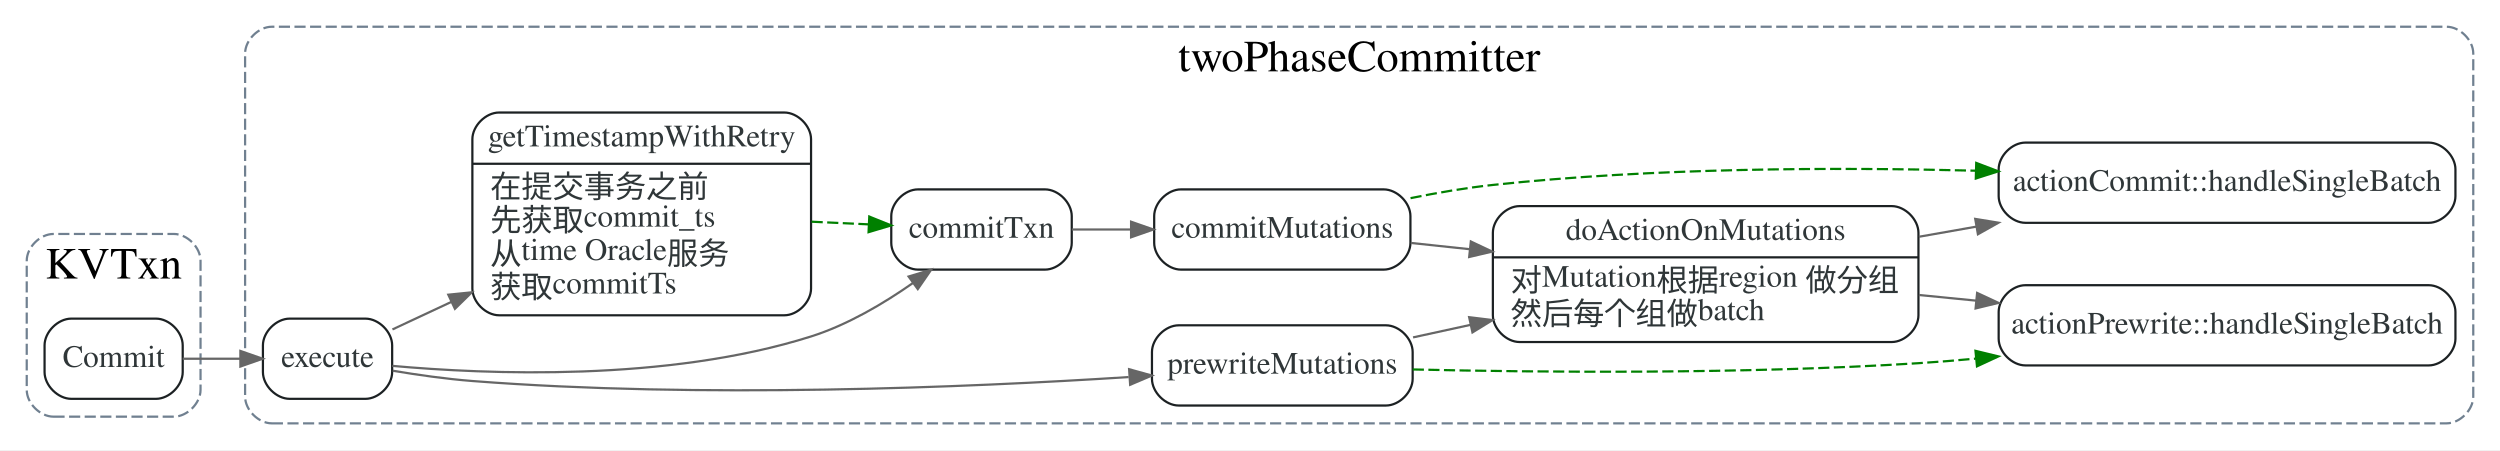
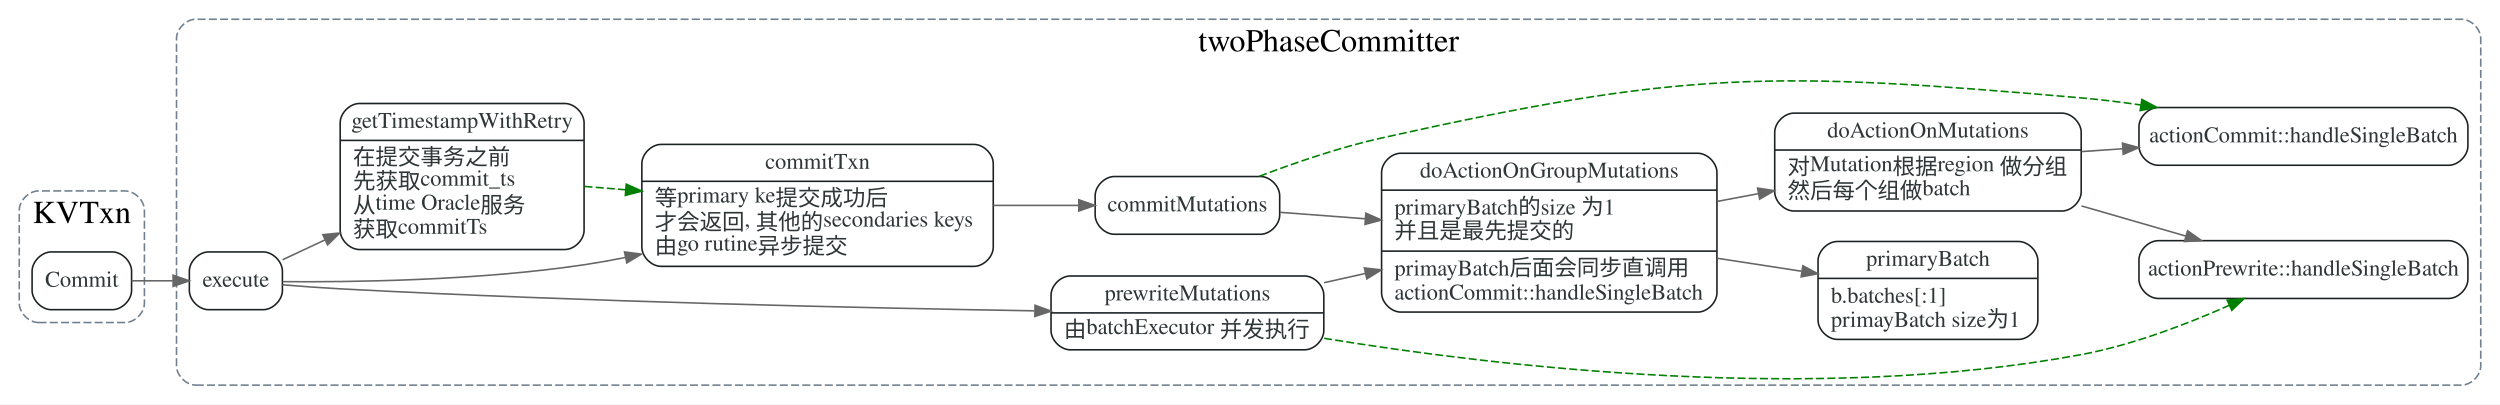
- <svg xmlns="http://www.w3.org/2000/svg" width="1122pt" height="202pt" viewBox="0.00 0.00 1122.00 202.00">
-   <g id="graph0" class="graph" transform="scale(1 1) rotate(0) translate(4 198)">
-     <polygon fill="white" stroke="transparent" points="-4,4 -4,-198 1118,-198 1118,4 -4,4" />
+ <svg xmlns="http://www.w3.org/2000/svg" width="1558pt" height="252pt" viewBox="0.00 0.00 1558.00 252.00">
+   <g id="graph0" class="graph" transform="scale(1 1) rotate(0) translate(4 248)">
+     <polygon fill="white" stroke="transparent" points="-4,4 -4,-248 1554,-248 1554,4 -4,4" />
    <g id="clust1" class="cluster">
-       <path fill="none" stroke="slategrey" stroke-dasharray="5,2" d="M118,-8C118,-8 1094,-8 1094,-8 1100,-8 1106,-14 1106,-20 1106,-20 1106,-174 1106,-174 1106,-180 1100,-186 1094,-186 1094,-186 118,-186 118,-186 112,-186 106,-180 106,-174 106,-174 106,-20 106,-20 106,-14 112,-8 118,-8" />
-       <text text-anchor="middle" x="606" y="-166" font-family="Times,serif" font-size="20.00">twoPhaseCommitter</text>
+       <path fill="none" stroke="slategrey" stroke-dasharray="5,2" d="M118,-8C118,-8 1530,-8 1530,-8 1536,-8 1542,-14 1542,-20 1542,-20 1542,-224 1542,-224 1542,-230 1536,-236 1530,-236 1530,-236 118,-236 118,-236 112,-236 106,-230 106,-224 106,-224 106,-20 106,-20 106,-14 112,-8 118,-8" />
+       <text text-anchor="middle" x="824" y="-216" font-family="Times,serif" font-size="20.00">twoPhaseCommitter</text>
    </g>
-     <g id="clust5" class="cluster">
-       <path fill="none" stroke="slategrey" stroke-dasharray="5,2" d="M20,-11C20,-11 74,-11 74,-11 80,-11 86,-17 86,-23 86,-23 86,-81 86,-81 86,-87 80,-93 74,-93 74,-93 20,-93 20,-93 14,-93 8,-87 8,-81 8,-81 8,-23 8,-23 8,-17 14,-11 20,-11" />
-       <text text-anchor="middle" x="47" y="-73" font-family="Times,serif" font-size="20.00">KVTxn</text>
+     <g id="clust6" class="cluster">
+       <path fill="none" stroke="slategrey" stroke-dasharray="5,2" d="M20,-47C20,-47 74,-47 74,-47 80,-47 86,-53 86,-59 86,-59 86,-117 86,-117 86,-123 80,-129 74,-129 74,-129 20,-129 20,-129 14,-129 8,-123 8,-117 8,-117 8,-59 8,-59 8,-53 14,-47 20,-47" />
+       <text text-anchor="middle" x="47" y="-109" font-family="Times,serif" font-size="20.00">KVTxn</text>
    </g>
    <g id="node1" class="node">
-       <path fill="none" stroke="#1c2123" d="M160,-55C160,-55 126,-55 126,-55 120,-55 114,-49 114,-43 114,-43 114,-31 114,-31 114,-25 120,-19 126,-19 126,-19 160,-19 160,-19 166,-19 172,-25 172,-31 172,-31 172,-43 172,-43 172,-49 166,-55 160,-55" />
-       <text text-anchor="middle" x="143" y="-33.3" font-family="Times,serif" font-size="14.00" fill="#2f3638">execute</text>
+       <path fill="none" stroke="#1c2123" d="M160,-91C160,-91 126,-91 126,-91 120,-91 114,-85 114,-79 114,-79 114,-67 114,-67 114,-61 120,-55 126,-55 126,-55 160,-55 160,-55 166,-55 172,-61 172,-67 172,-67 172,-79 172,-79 172,-85 166,-91 160,-91" />
+       <text text-anchor="middle" x="143" y="-69.3" font-family="Times,serif" font-size="14.00" fill="#2f3638">execute</text>
    </g>
    <g id="node2" class="node">
-       <path fill="none" stroke="#1c2123" d="M618,-52C618,-52 525,-52 525,-52 519,-52 513,-46 513,-40 513,-40 513,-28 513,-28 513,-22 519,-16 525,-16 525,-16 618,-16 618,-16 624,-16 630,-22 630,-28 630,-28 630,-40 630,-40 630,-46 624,-52 618,-52" />
-       <text text-anchor="middle" x="571.5" y="-30.3" font-family="Times,serif" font-size="14.00" fill="#2f3638">prewriteMutations</text>
+       <path fill="none" stroke="#1c2123" d="M663,-30C663,-30 809,-30 809,-30 815,-30 821,-36 821,-42 821,-42 821,-64 821,-64 821,-70 815,-76 809,-76 809,-76 663,-76 663,-76 657,-76 651,-70 651,-64 651,-64 651,-42 651,-42 651,-36 657,-30 663,-30" />
+       <text text-anchor="middle" x="736" y="-60.8" font-family="Times,serif" font-size="14.00" fill="#2f3638">prewriteMutations</text>
+       <polyline fill="none" stroke="#1c2123" points="651,-53 821,-53 " />
+       <text text-anchor="start" x="659" y="-37.8" font-family="Times,serif" font-size="14.00" fill="#2f3638">由batchExecutor 并发执行</text>
    </g>
    <g id="edge1" class="edge">
-       <path fill="none" stroke="#666666" d="M172.24,-31.62C183.35,-29.76 196.23,-27.91 208,-27 310.43,-19.05 429.61,-24.08 502.54,-28.77" />
-       <polygon fill="#666666" stroke="#666666" points="502.74,-32.3 512.95,-29.46 503.21,-25.31 502.74,-32.3" />
+       <path fill="none" stroke="#666666" d="M172.02,-70.51C183.2,-69.59 196.2,-68.63 208,-68 359.26,-59.94 535.18,-56.04 640.68,-54.28" />
+       <polygon fill="#666666" stroke="#666666" points="641.04,-57.77 650.98,-54.11 640.92,-50.77 641.04,-57.77" />
    </g>
    <g id="node3" class="node">
-       <path fill="none" stroke="#1c2123" d="M465,-113C465,-113 408,-113 408,-113 402,-113 396,-107 396,-101 396,-101 396,-89 396,-89 396,-83 402,-77 408,-77 408,-77 465,-77 465,-77 471,-77 477,-83 477,-89 477,-89 477,-101 477,-101 477,-107 471,-113 465,-113" />
-       <text text-anchor="middle" x="436.5" y="-91.3" font-family="Times,serif" font-size="14.00" fill="#2f3638">commitTxn</text>
+       <path fill="none" stroke="#1c2123" d="M408,-82C408,-82 603,-82 603,-82 609,-82 615,-88 615,-94 615,-94 615,-146 615,-146 615,-152 609,-158 603,-158 603,-158 408,-158 408,-158 402,-158 396,-152 396,-146 396,-146 396,-94 396,-94 396,-88 402,-82 408,-82" />
+       <text text-anchor="middle" x="505.5" y="-142.8" font-family="Times,serif" font-size="14.00" fill="#2f3638">commitTxn</text>
+       <polyline fill="none" stroke="#1c2123" points="396,-135 615,-135 " />
+       <text text-anchor="start" x="404" y="-119.8" font-family="Times,serif" font-size="14.00" fill="#2f3638">等primary ke提交成功后</text>
+       <text text-anchor="start" x="404" y="-104.8" font-family="Times,serif" font-size="14.00" fill="#2f3638"> 才会返回, 其他的secondaries keys</text>
+       <text text-anchor="start" x="404" y="-89.8" font-family="Times,serif" font-size="14.00" fill="#2f3638"> 由go rutine异步提交</text>
    </g>
    <g id="edge2" class="edge">
-       <path fill="none" stroke="#666666" d="M172.07,-33.8C214.06,-30 295.21,-26.51 360,-47 376.28,-52.15 392.5,-61.72 405.71,-70.98" />
-       <polygon fill="#666666" stroke="#666666" points="403.78,-73.9 413.92,-76.96 407.9,-68.25 403.78,-73.9" />
+       <path fill="none" stroke="#666666" d="M172.14,-72.48C213.53,-72.12 293.17,-73 360,-83 368.47,-84.27 377.16,-85.82 385.87,-87.57" />
+       <polygon fill="#666666" stroke="#666666" points="385.2,-91.01 395.71,-89.63 386.63,-84.16 385.2,-91.01" />
    </g>
    <g id="node4" class="node">
-       <path fill="none" stroke="#1c2123" d="M220,-56.5C220,-56.5 348,-56.5 348,-56.5 354,-56.5 360,-62.5 360,-68.5 360,-68.5 360,-135.5 360,-135.5 360,-141.5 354,-147.5 348,-147.5 348,-147.5 220,-147.5 220,-147.5 214,-147.5 208,-141.5 208,-135.5 208,-135.5 208,-68.5 208,-68.5 208,-62.5 214,-56.5 220,-56.5" />
-       <text text-anchor="middle" x="284" y="-132.3" font-family="Times,serif" font-size="14.00" fill="#2f3638">getTimestampWithRetry</text>
-       <polyline fill="none" stroke="#1c2123" points="208,-124.5 360,-124.5 " />
-       <text text-anchor="start" x="216" y="-109.3" font-family="Times,serif" font-size="14.00" fill="#2f3638">在提交事务之前</text>
-       <text text-anchor="start" x="216" y="-94.3" font-family="Times,serif" font-size="14.00" fill="#2f3638"> 先获取commit_ts</text>
-       <text text-anchor="start" x="216" y="-79.3" font-family="Times,serif" font-size="14.00" fill="#2f3638"> 从time Oracle服务</text>
-       <text text-anchor="start" x="216" y="-64.3" font-family="Times,serif" font-size="14.00" fill="#2f3638"> 获取commitTs</text>
+       <path fill="none" stroke="#1c2123" d="M220,-92.5C220,-92.5 348,-92.5 348,-92.5 354,-92.5 360,-98.5 360,-104.5 360,-104.5 360,-171.5 360,-171.5 360,-177.5 354,-183.5 348,-183.5 348,-183.5 220,-183.5 220,-183.5 214,-183.5 208,-177.5 208,-171.5 208,-171.5 208,-104.5 208,-104.5 208,-98.5 214,-92.5 220,-92.5" />
+       <text text-anchor="middle" x="284" y="-168.3" font-family="Times,serif" font-size="14.00" fill="#2f3638">getTimestampWithRetry</text>
+       <polyline fill="none" stroke="#1c2123" points="208,-160.5 360,-160.5 " />
+       <text text-anchor="start" x="216" y="-145.3" font-family="Times,serif" font-size="14.00" fill="#2f3638">在提交事务之前</text>
+       <text text-anchor="start" x="216" y="-130.3" font-family="Times,serif" font-size="14.00" fill="#2f3638"> 先获取commit_ts</text>
+       <text text-anchor="start" x="216" y="-115.3" font-family="Times,serif" font-size="14.00" fill="#2f3638"> 从time Oracle服务</text>
+       <text text-anchor="start" x="216" y="-100.3" font-family="Times,serif" font-size="14.00" fill="#2f3638"> 获取commitTs</text>
    </g>
    <g id="edge3" class="edge">
-       <path fill="none" stroke="#666666" d="M172.13,-50.15C180.06,-53.86 189.13,-58.1 198.58,-62.52" />
-       <polygon fill="#666666" stroke="#666666" points="197.2,-65.74 207.74,-66.81 200.17,-59.4 197.2,-65.74" />
+       <path fill="none" stroke="#666666" d="M172.13,-86.15C180.06,-89.86 189.13,-94.1 198.58,-98.52" />
+       <polygon fill="#666666" stroke="#666666" points="197.2,-101.74 207.74,-102.81 200.17,-95.4 197.2,-101.74" />
    </g>
    <g id="node6" class="node">
-       <path fill="none" stroke="#1c2123" d="M678,-44.5C678,-44.5 845,-44.5 845,-44.5 851,-44.5 857,-50.5 857,-56.5 857,-56.5 857,-93.5 857,-93.5 857,-99.5 851,-105.5 845,-105.5 845,-105.5 678,-105.5 678,-105.5 672,-105.5 666,-99.5 666,-93.5 666,-93.5 666,-56.5 666,-56.5 666,-50.5 672,-44.5 678,-44.5" />
-       <text text-anchor="middle" x="761.5" y="-90.3" font-family="Times,serif" font-size="14.00" fill="#2f3638">doActionOnMutations</text>
-       <polyline fill="none" stroke="#1c2123" points="666,-82.5 857,-82.5 " />
-       <text text-anchor="start" x="674" y="-67.3" font-family="Times,serif" font-size="14.00" fill="#2f3638">对Mutation根据region 做分组</text>
-       <text text-anchor="start" x="674" y="-52.3" font-family="Times,serif" font-size="14.00" fill="#2f3638"> 然后每个组做batch</text>
+       <path fill="none" stroke="#1c2123" d="M869,-53.5C869,-53.5 1054,-53.5 1054,-53.5 1060,-53.5 1066,-59.5 1066,-65.5 1066,-65.5 1066,-140.5 1066,-140.5 1066,-146.5 1060,-152.5 1054,-152.5 1054,-152.5 869,-152.5 869,-152.5 863,-152.5 857,-146.5 857,-140.5 857,-140.5 857,-65.5 857,-65.5 857,-59.5 863,-53.5 869,-53.5" />
+       <text text-anchor="middle" x="961.5" y="-137.3" font-family="Times,serif" font-size="14.00" fill="#2f3638">doActionOnGroupMutations</text>
+       <polyline fill="none" stroke="#1c2123" points="857,-129.5 1066,-129.5 " />
+       <text text-anchor="start" x="865" y="-114.3" font-family="Times,serif" font-size="14.00" fill="#2f3638">primaryBatch的size 为1</text>
+       <text text-anchor="start" x="865" y="-99.3" font-family="Times,serif" font-size="14.00" fill="#2f3638"> 并且是最先提交的</text>
+       <polyline fill="none" stroke="#1c2123" points="857,-91.5 1066,-91.5 " />
+       <text text-anchor="start" x="865" y="-76.3" font-family="Times,serif" font-size="14.00" fill="#2f3638">primayBatch后面会同步直调用</text>
+       <text text-anchor="start" x="865" y="-61.3" font-family="Times,serif" font-size="14.00" fill="#2f3638"> actionCommit::handleSingleBatch</text>
    </g>
    <g id="edge7" class="edge">
-       <path fill="none" stroke="#666666" d="M630.18,-46.58C638.42,-48.38 647.09,-50.27 655.89,-52.19" />
-       <polygon fill="#666666" stroke="#666666" points="655.35,-55.65 665.86,-54.36 656.84,-48.81 655.35,-55.65" />
+       <path fill="none" stroke="#666666" d="M821.18,-71.83C829.63,-73.72 838.3,-75.66 846.99,-77.61" />
+       <polygon fill="#666666" stroke="#666666" points="846.28,-81.03 856.8,-79.8 847.8,-74.2 846.28,-81.03" />
    </g>
    <g id="node7" class="node">
-       <path fill="none" stroke="#1c2123" d="M905,-34C905,-34 1086,-34 1086,-34 1092,-34 1098,-40 1098,-46 1098,-46 1098,-58 1098,-58 1098,-64 1092,-70 1086,-70 1086,-70 905,-70 905,-70 899,-70 893,-64 893,-58 893,-58 893,-46 893,-46 893,-40 899,-34 905,-34" />
-       <text text-anchor="middle" x="995.5" y="-48.3" font-family="Times,serif" font-size="14.00" fill="#2f3638">actionPrewrite::handleSingleBatch</text>
+       <path fill="none" stroke="#1c2123" d="M1341,-62C1341,-62 1522,-62 1522,-62 1528,-62 1534,-68 1534,-74 1534,-74 1534,-86 1534,-86 1534,-92 1528,-98 1522,-98 1522,-98 1341,-98 1341,-98 1335,-98 1329,-92 1329,-86 1329,-86 1329,-74 1329,-74 1329,-68 1335,-62 1341,-62" />
+       <text text-anchor="middle" x="1431.5" y="-76.3" font-family="Times,serif" font-size="14.00" fill="#2f3638">actionPrewrite::handleSingleBatch</text>
    </g>
    <g id="edge8" class="edge">
-       <path fill="none" stroke="green" stroke-dasharray="5,2" d="M630.05,-32.19C687.57,-30.85 778.5,-30.03 857,-35 865.37,-35.53 874.01,-36.23 882.69,-37.05" />
-       <polygon fill="green" stroke="green" points="882.59,-40.55 892.88,-38.05 883.27,-33.59 882.59,-40.55" />
+       <path fill="none" stroke="green" stroke-dasharray="5,2" d="M821.18,-37.16C930.81,-19.24 1127.93,3.71 1293,-27 1324.92,-32.94 1358.99,-46.02 1385.22,-57.69" />
+       <polygon fill="green" stroke="green" points="1383.97,-60.97 1394.52,-61.92 1386.86,-54.59 1383.97,-60.97" />
    </g>
    <g id="node5" class="node">
-       <path fill="none" stroke="#1c2123" d="M617,-113C617,-113 526,-113 526,-113 520,-113 514,-107 514,-101 514,-101 514,-89 514,-89 514,-83 520,-77 526,-77 526,-77 617,-77 617,-77 623,-77 629,-83 629,-89 629,-89 629,-101 629,-101 629,-107 623,-113 617,-113" />
-       <text text-anchor="middle" x="571.5" y="-91.3" font-family="Times,serif" font-size="14.00" fill="#2f3638">commitMutations</text>
+       <path fill="none" stroke="#1c2123" d="M781.5,-138C781.5,-138 690.5,-138 690.5,-138 684.5,-138 678.5,-132 678.5,-126 678.5,-126 678.5,-114 678.5,-114 678.5,-108 684.5,-102 690.5,-102 690.5,-102 781.5,-102 781.5,-102 787.5,-102 793.5,-108 793.5,-114 793.5,-114 793.5,-126 793.5,-126 793.5,-132 787.5,-138 781.5,-138" />
+       <text text-anchor="middle" x="736" y="-116.3" font-family="Times,serif" font-size="14.00" fill="#2f3638">commitMutations</text>
    </g>
    <g id="edge5" class="edge">
-       <path fill="none" stroke="#666666" d="M477.04,-95C485.39,-95 494.42,-95 503.46,-95" />
-       <polygon fill="#666666" stroke="#666666" points="503.63,-98.5 513.63,-95 503.63,-91.5 503.63,-98.5" />
+       <path fill="none" stroke="#666666" d="M615.06,-120C633.18,-120 651.49,-120 668.16,-120" />
+       <polygon fill="#666666" stroke="#666666" points="668.31,-123.5 678.31,-120 668.31,-116.5 668.31,-123.5" />
    </g>
    <g id="edge4" class="edge">
-       <path fill="none" stroke="green" stroke-dasharray="5,2" d="M360.25,-98.5C368.93,-98.1 377.61,-97.69 385.83,-97.31" />
-       <polygon fill="green" stroke="green" points="386.13,-100.8 395.96,-96.84 385.81,-93.81 386.13,-100.8" />
+       <path fill="none" stroke="green" stroke-dasharray="5,2" d="M360.23,-131.83C368.53,-131.15 377.12,-130.45 385.78,-129.74" />
+       <polygon fill="green" stroke="green" points="386.29,-133.21 395.97,-128.9 385.72,-126.23 386.29,-133.21" />
    </g>
    <g id="edge6" class="edge">
-       <path fill="none" stroke="#666666" d="M629.16,-88.97C637.57,-88.08 646.45,-87.13 655.47,-86.17" />
-       <polygon fill="#666666" stroke="#666666" points="656.11,-89.62 665.69,-85.09 655.37,-82.66 656.11,-89.62" />
+       <path fill="none" stroke="#666666" d="M793.69,-115.69C809.95,-114.45 828.28,-113.06 846.68,-111.66" />
+       <polygon fill="#666666" stroke="#666666" points="847.2,-115.13 856.9,-110.88 846.67,-108.15 847.2,-115.13" />
    </g>
    <g id="node8" class="node">
-       <path fill="none" stroke="#1c2123" d="M905,-98C905,-98 1086,-98 1086,-98 1092,-98 1098,-104 1098,-110 1098,-110 1098,-122 1098,-122 1098,-128 1092,-134 1086,-134 1086,-134 905,-134 905,-134 899,-134 893,-128 893,-122 893,-122 893,-110 893,-110 893,-104 899,-98 905,-98" />
-       <text text-anchor="middle" x="995.5" y="-112.3" font-family="Times,serif" font-size="14.00" fill="#2f3638">actionCommit::handleSingleBatch</text>
+       <path fill="none" stroke="#1c2123" d="M1341,-145C1341,-145 1522,-145 1522,-145 1528,-145 1534,-151 1534,-157 1534,-157 1534,-169 1534,-169 1534,-175 1528,-181 1522,-181 1522,-181 1341,-181 1341,-181 1335,-181 1329,-175 1329,-169 1329,-169 1329,-157 1329,-157 1329,-151 1335,-145 1341,-145" />
+       <text text-anchor="middle" x="1431.5" y="-159.3" font-family="Times,serif" font-size="14.00" fill="#2f3638">actionCommit::handleSingleBatch</text>
    </g>
    <g id="edge9" class="edge">
-       <path fill="none" stroke="green" stroke-dasharray="5,2" d="M629.06,-109.07C641.17,-111.53 653.95,-113.71 666,-115 737.86,-122.71 819.07,-123.03 882.76,-121.39" />
-       <polygon fill="green" stroke="green" points="882.93,-124.89 892.83,-121.11 882.74,-117.89 882.93,-124.89" />
+       <path fill="none" stroke="green" stroke-dasharray="5,2" d="M780.73,-138.09C803.16,-146.65 831.15,-156.24 857,-162 1046.45,-204.2 1099.63,-203.75 1293,-187 1305.1,-185.95 1317.73,-184.4 1330.21,-182.57" />
+       <polygon fill="green" stroke="green" points="1330.83,-186.02 1340.19,-181.05 1329.77,-179.1 1330.83,-186.02" />
+     </g>
+     <g id="node9" class="node">
+       <path fill="none" stroke="#1c2123" d="M1141,-36.5C1141,-36.5 1254,-36.5 1254,-36.5 1260,-36.5 1266,-42.5 1266,-48.5 1266,-48.5 1266,-85.5 1266,-85.5 1266,-91.5 1260,-97.5 1254,-97.5 1254,-97.5 1141,-97.5 1141,-97.5 1135,-97.5 1129,-91.5 1129,-85.5 1129,-85.5 1129,-48.5 1129,-48.5 1129,-42.5 1135,-36.5 1141,-36.5" />
+       <text text-anchor="middle" x="1197.5" y="-82.3" font-family="Times,serif" font-size="14.00" fill="#2f3638">primaryBatch</text>
+       <polyline fill="none" stroke="#1c2123" points="1129,-74.5 1266,-74.5 " />
+       <text text-anchor="start" x="1137" y="-59.3" font-family="Times,serif" font-size="14.00" fill="#2f3638">b.batches[:1]</text>
+       <text text-anchor="start" x="1137" y="-44.3" font-family="Times,serif" font-size="14.00" fill="#2f3638"> primayBatch size为1</text>
    </g>
    <g id="edge10" class="edge">
-       <path fill="none" stroke="#666666" d="M857.2,-65.61C865.66,-64.77 874.28,-63.92 882.87,-63.07" />
-       <polygon fill="#666666" stroke="#666666" points="883.33,-66.54 892.93,-62.07 882.64,-59.57 883.33,-66.54" />
+       <path fill="none" stroke="#666666" d="M1066.16,-87.05C1083.77,-84.34 1101.8,-81.57 1118.6,-78.98" />
+       <polygon fill="#666666" stroke="#666666" points="1119.55,-82.38 1128.9,-77.4 1118.48,-75.46 1119.55,-82.38" />
+     </g>
+     <g id="node10" class="node">
+       <path fill="none" stroke="#1c2123" d="M1114,-116.5C1114,-116.5 1281,-116.5 1281,-116.5 1287,-116.5 1293,-122.5 1293,-128.5 1293,-128.5 1293,-165.5 1293,-165.5 1293,-171.5 1287,-177.5 1281,-177.5 1281,-177.5 1114,-177.5 1114,-177.5 1108,-177.5 1102,-171.5 1102,-165.5 1102,-165.5 1102,-128.5 1102,-128.5 1102,-122.5 1108,-116.5 1114,-116.5" />
+       <text text-anchor="middle" x="1197.5" y="-162.3" font-family="Times,serif" font-size="14.00" fill="#2f3638">doActionOnMutations</text>
+       <polyline fill="none" stroke="#1c2123" points="1102,-154.5 1293,-154.5 " />
+       <text text-anchor="start" x="1110" y="-139.3" font-family="Times,serif" font-size="14.00" fill="#2f3638">对Mutation根据region 做分组</text>
+       <text text-anchor="start" x="1110" y="-124.3" font-family="Times,serif" font-size="14.00" fill="#2f3638"> 然后每个组做batch</text>
    </g>
    <g id="edge11" class="edge">
-       <path fill="none" stroke="#666666" d="M857.2,-91.74C865.66,-93.23 874.28,-94.76 882.87,-96.27" />
-       <polygon fill="#666666" stroke="#666666" points="882.48,-99.76 892.93,-98.05 883.69,-92.86 882.48,-99.76" />
-     </g>
-     <g id="node9" class="node">
-       <path fill="none" stroke="#1c2123" d="M66,-55C66,-55 28,-55 28,-55 22,-55 16,-49 16,-43 16,-43 16,-31 16,-31 16,-25 22,-19 28,-19 28,-19 66,-19 66,-19 72,-19 78,-25 78,-31 78,-31 78,-43 78,-43 78,-49 72,-55 66,-55" />
-       <text text-anchor="middle" x="47" y="-33.3" font-family="Times,serif" font-size="14.00" fill="#2f3638">Commit</text>
+       <path fill="none" stroke="#666666" d="M1066.16,-122.49C1074.68,-124.09 1083.3,-125.71 1091.83,-127.32" />
+       <polygon fill="#666666" stroke="#666666" points="1091.32,-130.78 1101.79,-129.19 1092.61,-123.9 1091.32,-130.78" />
    </g>
    <g id="edge12" class="edge">
-       <path fill="none" stroke="#666666" d="M78,-37C86.18,-37 95.14,-37 103.71,-37" />
-       <polygon fill="#666666" stroke="#666666" points="103.88,-40.5 113.88,-37 103.88,-33.5 103.88,-40.5" />
+       <path fill="none" stroke="#666666" d="M1293.2,-119.65C1314.94,-113.37 1337.71,-106.8 1358.32,-100.84" />
+       <polygon fill="#666666" stroke="#666666" points="1359.31,-104.2 1367.94,-98.07 1357.36,-97.48 1359.31,-104.2" />
+     </g>
+     <g id="edge13" class="edge">
+       <path fill="none" stroke="#666666" d="M1293.2,-153.53C1301.66,-154.11 1310.28,-154.71 1318.87,-155.3" />
+       <polygon fill="#666666" stroke="#666666" points="1318.72,-158.8 1328.93,-156 1319.2,-151.82 1318.72,-158.8" />
+     </g>
+     <g id="node11" class="node">
+       <path fill="none" stroke="#1c2123" d="M66,-91C66,-91 28,-91 28,-91 22,-91 16,-85 16,-79 16,-79 16,-67 16,-67 16,-61 22,-55 28,-55 28,-55 66,-55 66,-55 72,-55 78,-61 78,-67 78,-67 78,-79 78,-79 78,-85 72,-91 66,-91" />
+       <text text-anchor="middle" x="47" y="-69.3" font-family="Times,serif" font-size="14.00" fill="#2f3638">Commit</text>
+     </g>
+     <g id="edge14" class="edge">
+       <path fill="none" stroke="#666666" d="M78,-73C86.18,-73 95.14,-73 103.71,-73" />
+       <polygon fill="#666666" stroke="#666666" points="103.88,-76.5 113.88,-73 103.88,-69.5 103.88,-76.5" />
    </g>
  </g>
</svg>
